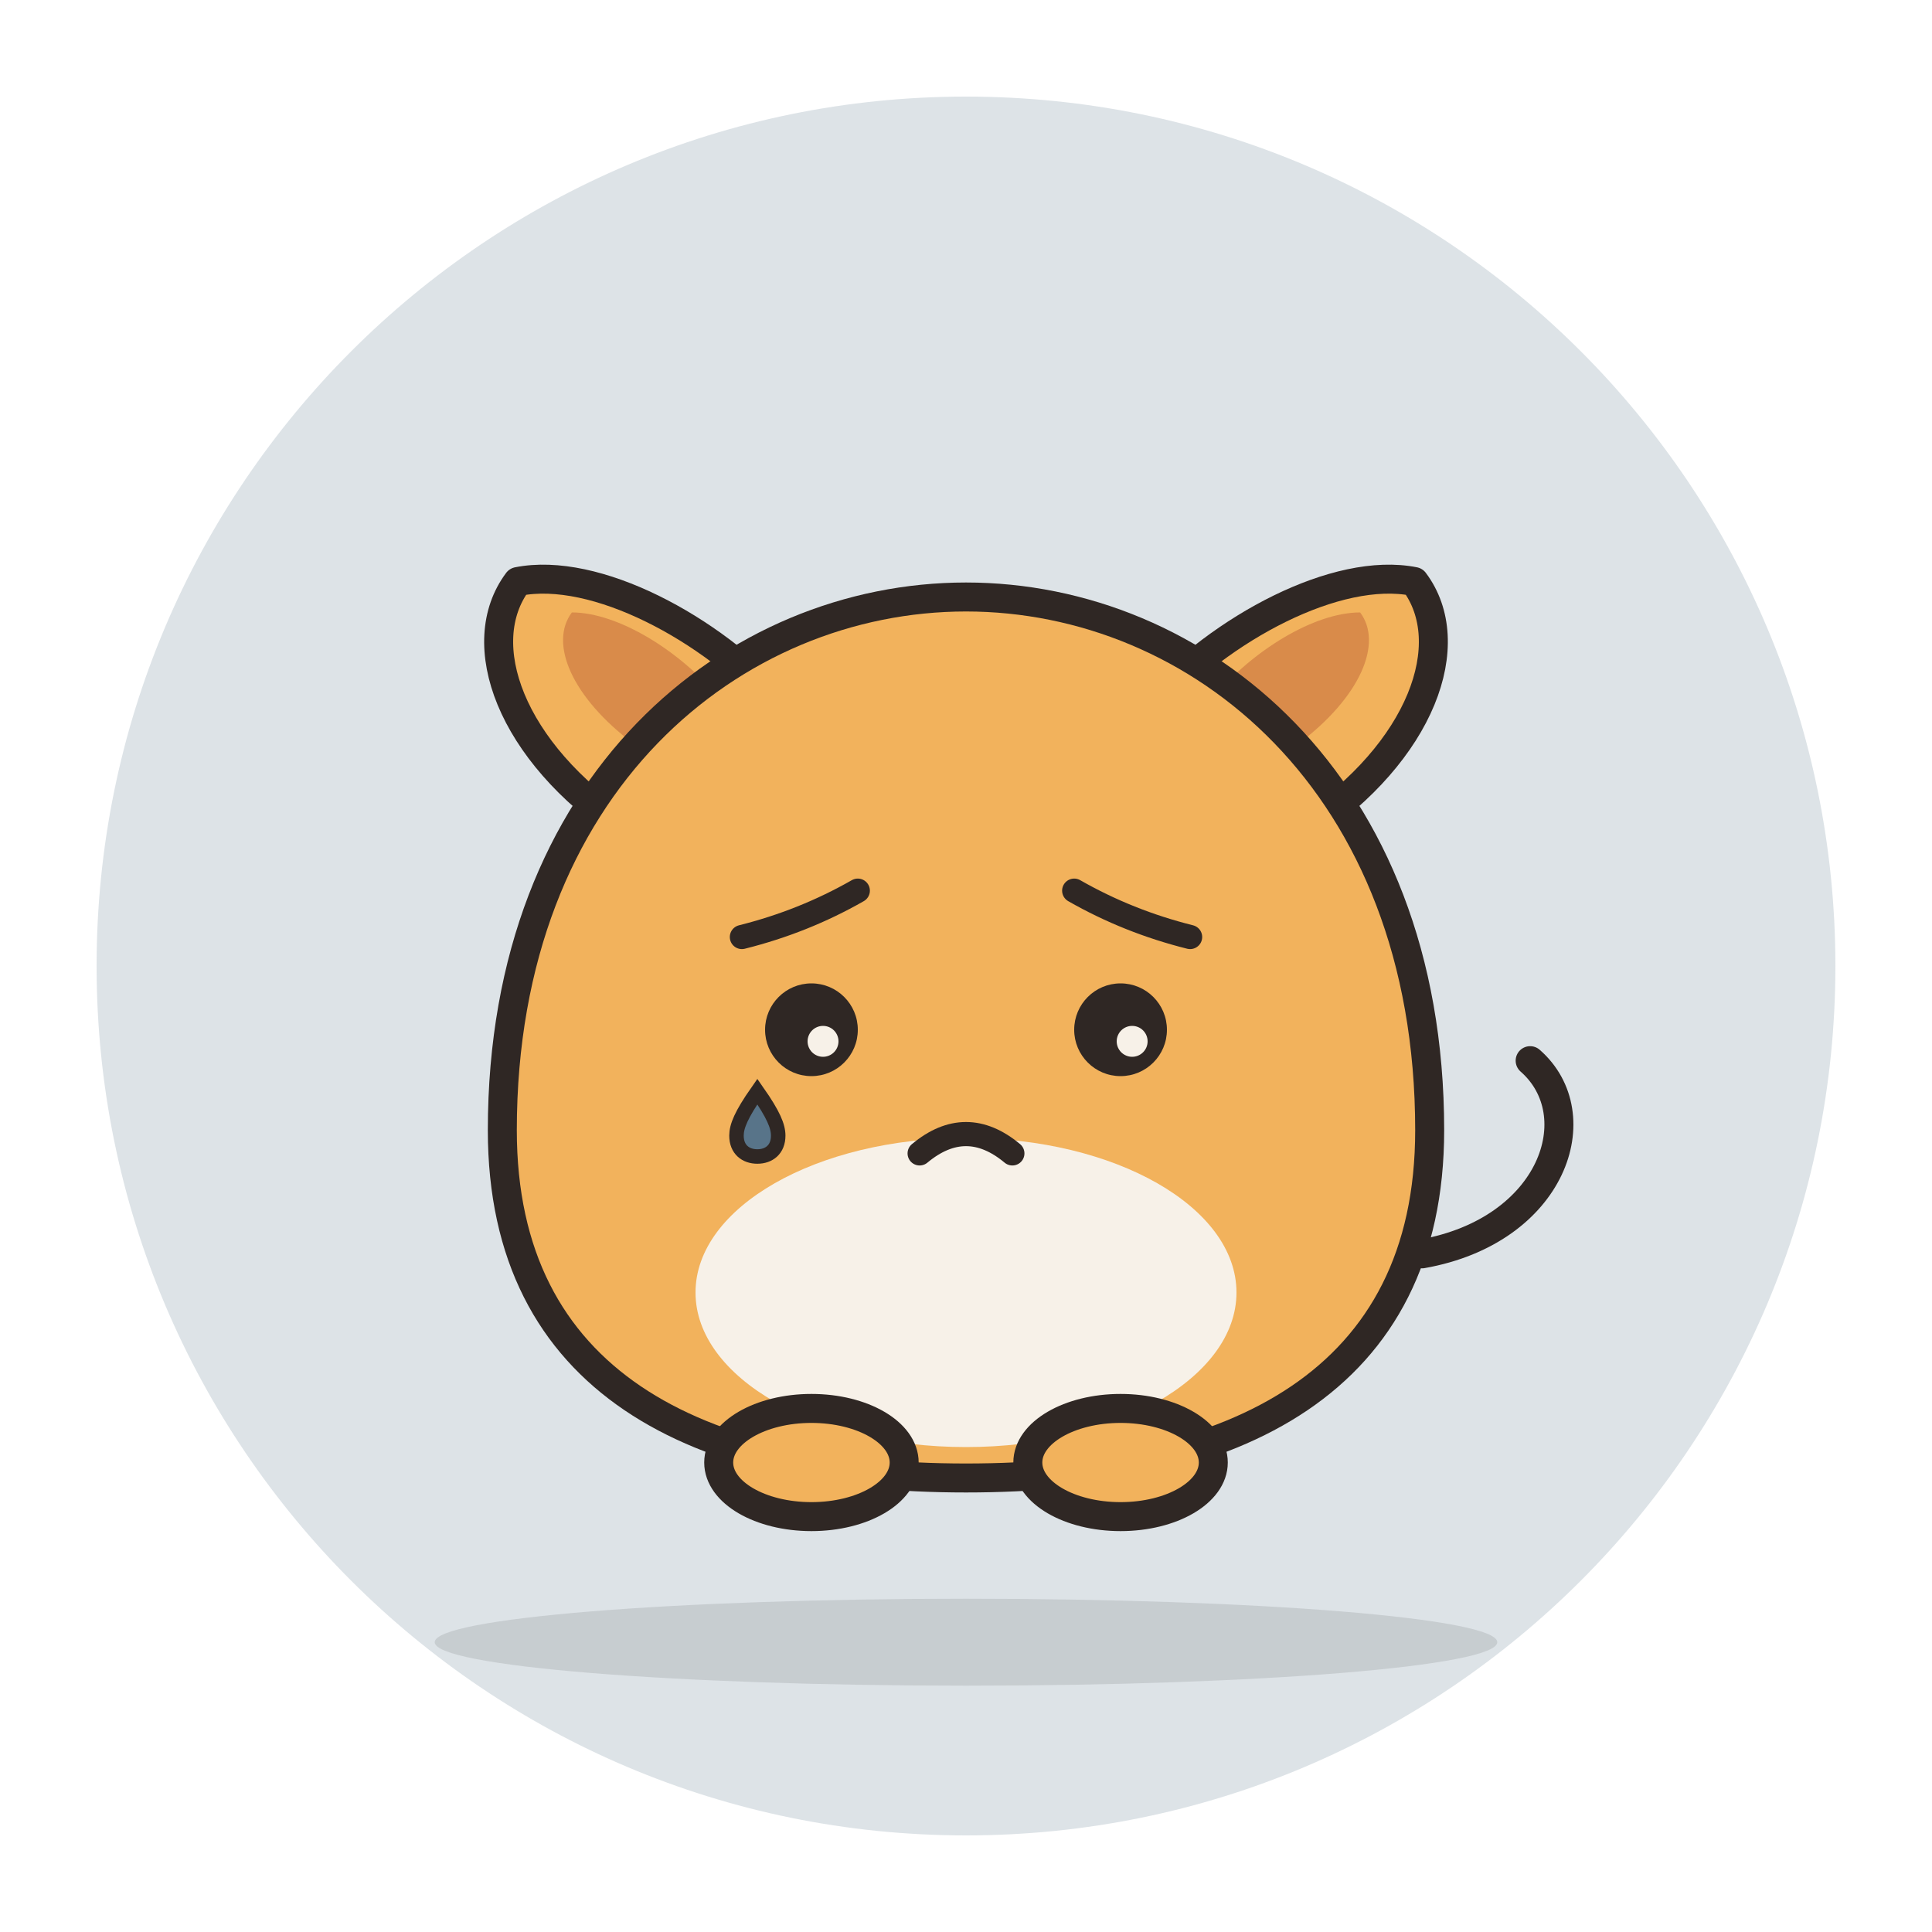
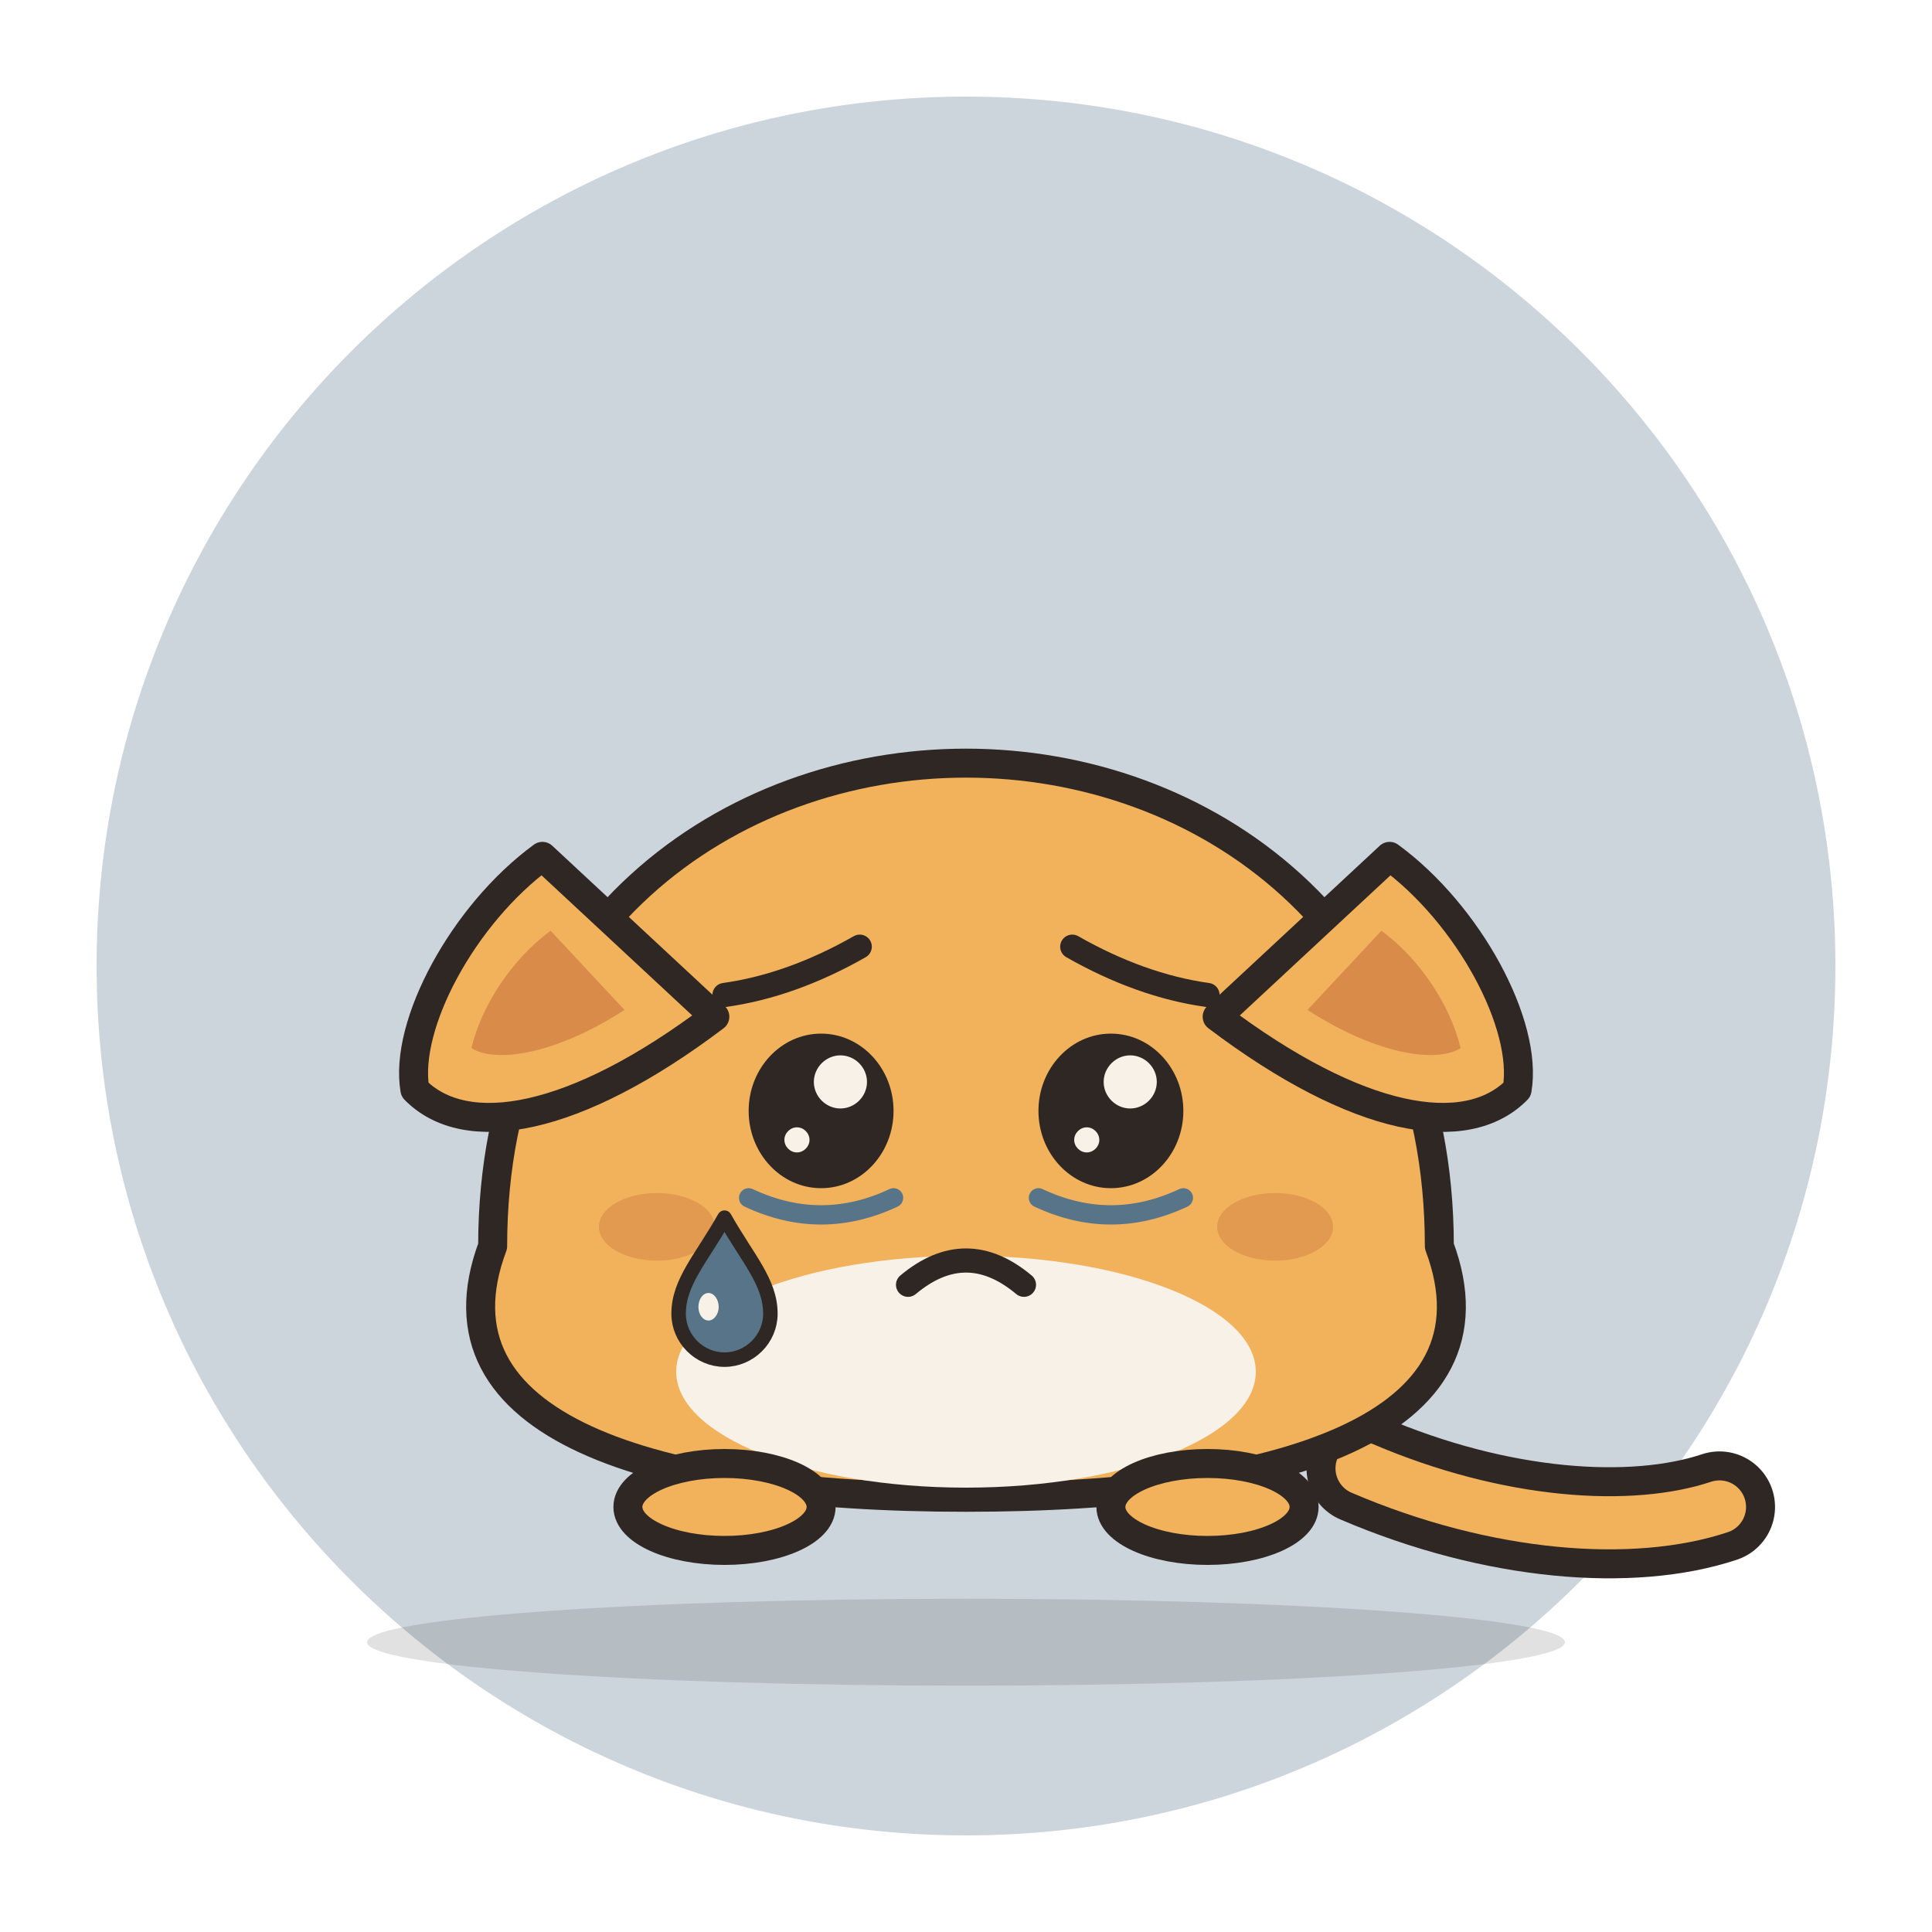
<svg xmlns="http://www.w3.org/2000/svg" width="400" height="400" viewBox="0 0 400 400" fill="none">
  <g id="companion-unpleasant-low">
    <g id="stage">
-       <circle id="glow" cx="200" cy="200" r="180" fill="#587489" fill-opacity="0.2" />
-       <ellipse id="ground" opacity="0.1" cx="200" cy="340" rx="110" ry="9" fill="black" />
+       <path id="glow" d="M380 200C380 299.4 299.4 380 200 380C100.6 380 20 299.4 20 200C20 100.6 100.6 20 200 20C299.4 20 380 100.6 380 200Z" fill="#587489" fill-opacity="0.3" />
+       <path id="ground" opacity="0.12" d="M324 340C324 345 268.5 349 200 349C131.5 349 76 345 76 340C76 335 131.5 331 200 331C268.5 331 324 335 324 340Z" fill="black" />
      <g id="character">
-         <path id="Vector" d="M129.6 171.6C105.6 155.6 97.6 133.2 107.2 120.4C123.2 117.2 147.2 130 161.6 146L129.6 171.6Z" fill="#F2B25C" stroke="#2F2724" stroke-width="6" stroke-linecap="round" stroke-linejoin="round" />
-         <path id="Vector_2" d="M270.4 171.6C294.4 155.6 302.4 133.2 292.8 120.4C276.8 117.2 252.8 130 238.4 146L270.4 171.6Z" fill="#F2B25C" stroke="#2F2724" stroke-width="6" stroke-linecap="round" stroke-linejoin="round" />
-         <path id="Vector_3" d="M131.2 154C118.4 144.4 113.6 133.2 118.4 126.8C128 126.8 140.8 134.8 148.8 144.4L131.2 154Z" fill="#A9442A" fill-opacity="0.35" />
-         <path id="Vector_4" d="M268.8 154C281.6 144.4 286.4 133.2 281.6 126.8C272 126.8 259.2 134.8 251.2 144.4L268.8 154Z" fill="#A9442A" fill-opacity="0.35" />
-         <path id="Vector_5" d="M294.4 259.6C321.6 254.8 329.6 230.8 316.8 219.6" stroke="#2F2724" stroke-width="6" stroke-linecap="round" stroke-linejoin="round" />
-         <path id="Vector_6" d="M104 234C104 162 152 123.6 200 123.6C248 123.6 296 162 296 234C296 286 256 306 200 306C144 306 104 286 104 234Z" fill="#F2B25C" stroke="#2F2724" stroke-width="6" stroke-linecap="round" stroke-linejoin="round" />
-         <path id="Vector_7" d="M200 299.6C230.928 299.6 256 285.273 256 267.6C256 249.927 230.928 235.6 200 235.6C169.072 235.6 144 249.927 144 267.6C144 285.273 169.072 299.6 200 299.6Z" fill="#F7F1E8" />
-         <path id="Vector_8" d="M168 314C178.604 314 187.2 308.986 187.2 302.8C187.2 296.615 178.604 291.6 168 291.6C157.396 291.6 148.8 296.615 148.8 302.8C148.8 308.986 157.396 314 168 314Z" fill="#F2B25C" stroke="#2F2724" stroke-width="6" stroke-linecap="round" stroke-linejoin="round" />
-         <path id="Vector_9" d="M232 314C242.604 314 251.2 308.986 251.2 302.8C251.2 296.615 242.604 291.6 232 291.6C221.396 291.6 212.8 296.615 212.8 302.8C212.8 308.986 221.396 314 232 314Z" fill="#F2B25C" stroke="#2F2724" stroke-width="6" stroke-linecap="round" stroke-linejoin="round" />
-         <path id="Vector_10" d="M168 222.8C173.302 222.8 177.6 218.502 177.6 213.2C177.6 207.898 173.302 203.6 168 203.6C162.698 203.6 158.4 207.898 158.4 213.2C158.4 218.502 162.698 222.8 168 222.8Z" fill="#2F2724" />
-         <path id="Vector_11" d="M170.4 218.8C172.167 218.8 173.6 217.367 173.6 215.6C173.6 213.833 172.167 212.4 170.4 212.4C168.633 212.4 167.2 213.833 167.2 215.6C167.2 217.367 168.633 218.8 170.4 218.8Z" fill="#F7F1E8" />
-         <path id="Vector_12" d="M232 222.8C237.302 222.8 241.6 218.502 241.6 213.2C241.6 207.898 237.302 203.6 232 203.6C226.698 203.6 222.4 207.898 222.4 213.2C222.4 218.502 226.698 222.8 232 222.8Z" fill="#2F2724" />
-         <path id="Vector_13" d="M234.4 218.8C236.167 218.8 237.6 217.367 237.6 215.6C237.6 213.833 236.167 212.4 234.4 212.4C232.633 212.4 231.2 213.833 231.2 215.6C231.2 217.367 232.633 218.8 234.4 218.8Z" fill="#F7F1E8" />
-         <path id="Vector_14" d="M153.6 194C162.133 191.867 170.133 188.667 177.6 184.4" stroke="#2F2724" stroke-width="5" stroke-linecap="round" stroke-linejoin="round" />
-         <path id="Vector_15" d="M246.4 194C237.867 191.867 229.867 188.667 222.4 184.4" stroke="#2F2724" stroke-width="5" stroke-linecap="round" stroke-linejoin="round" />
-         <path id="Vector_16" d="M190.4 238.8C196.8 233.467 203.2 233.467 209.6 238.8" stroke="#2F2724" stroke-width="5" stroke-linecap="round" stroke-linejoin="round" />
-         <path id="Vector_17" d="M156.8 226C160.16 230.8 161.12 233.2 161.12 235.12C161.12 238 159.2 239.44 156.8 239.44C154.4 239.44 152.48 238 152.48 235.12C152.48 233.2 153.44 230.8 156.8 226Z" fill="#587489" stroke="#2F2724" stroke-width="3" />
+         <g id="tail">
+           <path id="tail-line" d="M282 304C310 316 338 318 356 312" stroke="#2F2724" stroke-width="23" stroke-linecap="round" stroke-linejoin="round" />
+           <path id="tail-fur" d="M282 304C310 316 338 318 356 312" stroke="#F2B25C" stroke-width="11" stroke-linecap="round" stroke-linejoin="round" />
+         </g>
+         <g id="body">
+           <path id="body-fur" d="M102 258C102 192 151 158 200 158C249 158 298 192 298 258C312 295.4 265.3 310 200 310C134.7 310 88 295.4 102 258Z" fill="#F2B25C" stroke="#2F2724" stroke-width="6" stroke-linecap="round" stroke-linejoin="round" />
+           <path id="belly" d="M260 284C260 297.3 233.1 308 200 308C166.9 308 140 297.3 140 284C140 270.7 166.9 260 200 260C233.1 260 260 270.7 260 284Z" fill="#F7F1E8" />
+         </g>
+         <g id="ears">
+           <g id="ear-left">
+             <path id="ear-left-fur" d="M148 210.5C118.9 232.5 96.4 236.3 85.9 225.6C83.6 212.2 95.9 189.3 112.3 177.3L148 210.5Z" fill="#F2B25C" stroke="#2F2724" stroke-width="6" stroke-linecap="round" stroke-linejoin="round" />
+             <path id="ear-left-inner" d="M129.3 209.1C114.7 218.5 102.5 220.1 97.6 217C99.6 208.5 105.8 198.7 114 192.7L129.3 209.1Z" fill="#A9442A" fill-opacity="0.35" />
+           </g>
+           <g id="ear-right">
+             <path id="ear-right-fur" d="M252 210.5C281.1 232.5 303.6 236.3 314.1 225.6C316.4 212.2 304.1 189.3 287.7 177.3L252 210.5Z" fill="#F2B25C" stroke="#2F2724" stroke-width="6" stroke-linecap="round" stroke-linejoin="round" />
+             <path id="ear-right-inner" d="M270.7 209.1C285.3 218.5 297.5 220.1 302.4 217C300.4 208.5 294.2 198.7 286 192.7L270.7 209.1Z" fill="#A9442A" fill-opacity="0.35" />
+           </g>
+         </g>
+         <g id="face">
+           <g id="brows">
+             <path id="brow-left" d="M150 206C159.3 204.7 168.7 201.3 178 196" stroke="#2F2724" stroke-width="5" stroke-linecap="round" stroke-linejoin="round" />
+             <path id="brow-right" d="M222 196C231.3 201.3 240.7 204.7 250 206" stroke="#2F2724" stroke-width="5" stroke-linecap="round" stroke-linejoin="round" />
+           </g>
+           <g id="eyes">
+             <g id="eye-left">
+               <path id="eye-left-pupil" d="M185 230C185 238.8 178.3 246 170 246C161.7 246 155 238.8 155 230C155 221.2 161.7 214 170 214C178.3 214 185 221.2 185 230Z" fill="#2F2724" />
+               <path id="eye-left-shine" d="M179.5 224C179.5 227 177 229.5 174 229.5C171 229.5 168.5 227 168.5 224C168.5 221 171 218.5 174 218.5C177 218.5 179.5 221 179.5 224Z" fill="#F7F1E8" />
+               <path id="eye-left-shine-2" d="M167.6 236C167.6 237.4 166.4 238.6 165 238.6C163.6 238.6 162.4 237.4 162.4 236C162.4 234.6 163.6 233.4 165 233.4C166.4 233.4 167.6 234.6 167.6 236Z" fill="#F7F1E8" />
+               <path id="eye-left-wet" d="M155 248C165 252.7 175 252.7 185 248" stroke="#587489" stroke-width="4" stroke-linecap="round" stroke-linejoin="round" />
+             </g>
+             <g id="eye-right">
+               <path id="eye-right-pupil" d="M245 230C245 238.8 238.3 246 230 246C221.7 246 215 238.8 215 230C215 221.2 221.7 214 230 214C238.3 214 245 221.2 245 230Z" fill="#2F2724" />
+               <path id="eye-right-shine" d="M239.5 224C239.5 227 237 229.5 234 229.5C231 229.5 228.5 227 228.5 224C228.5 221 231 218.5 234 218.5C237 218.5 239.5 221 239.5 224Z" fill="#F7F1E8" />
+               <path id="eye-right-shine-2" d="M227.6 236C227.6 237.4 226.4 238.6 225 238.6C223.6 238.6 222.4 237.4 222.4 236C222.4 234.6 223.6 233.4 225 233.4C226.4 233.4 227.6 234.6 227.6 236Z" fill="#F7F1E8" />
+               <path id="eye-right-wet" d="M215 248C225 252.7 235 252.7 245 248" stroke="#587489" stroke-width="4" stroke-linecap="round" stroke-linejoin="round" />
+             </g>
+           </g>
+           <g id="mouth">
+             <path id="mouth-line" d="M188 266C196 259.3 204 259.3 212 266" stroke="#2F2724" stroke-width="5" stroke-linecap="round" stroke-linejoin="round" />
+           </g>
+           <g id="blush">
+             <path id="blush-left" d="M148 254C148 257.9 142.6 261 136 261C129.4 261 124 257.9 124 254C124 250.1 129.4 247 136 247C142.6 247 148 250.1 148 254Z" fill="#A9442A" fill-opacity="0.22" />
+             <path id="blush-right" d="M276 254C276 257.9 270.6 261 264 261C257.4 261 252 257.9 252 254C252 250.1 257.4 247 264 247C270.6 247 276 250.1 276 254Z" fill="#A9442A" fill-opacity="0.22" />
+           </g>
+         </g>
+         <g id="paws">
+           <path id="paw-left" d="M170 312C170 317 161 321 150 321C139 321 130 317 130 312C130 307 139 303 150 303C161 303 170 307 170 312Z" fill="#F2B25C" stroke="#2F2724" stroke-width="6" stroke-linecap="round" stroke-linejoin="round" />
+           <path id="paw-right" d="M270 312C270 317 261 321 250 321C239 321 230 317 230 312C230 307 239 303 250 303C261 303 270 307 270 312Z" fill="#F2B25C" stroke="#2F2724" stroke-width="6" stroke-linecap="round" stroke-linejoin="round" />
+         </g>
+         <g id="tear">
+           <g id="tear-drop">
+             <path id="tear-drop-fill" d="M150 252.1C154.8 260.6 159.5 265.4 159.5 272C159.5 277.2 155.2 281.5 150 281.5C144.8 281.5 140.5 277.2 140.5 272C140.5 265.4 145.2 260.6 150 252.1Z" fill="#587489" stroke="#2F2724" stroke-width="3" stroke-linecap="round" stroke-linejoin="round" />
+             <path id="tear-drop-shine" d="M148.8 270.6C148.8 272.1 147.8 273.4 146.7 273.4C145.5 273.4 144.6 272.1 144.6 270.6C144.6 269 145.5 267.7 146.7 267.7C147.8 267.7 148.8 269 148.8 270.6Z" fill="#F7F1E8" />
+           </g>
+         </g>
      </g>
    </g>
  </g>
</svg>
